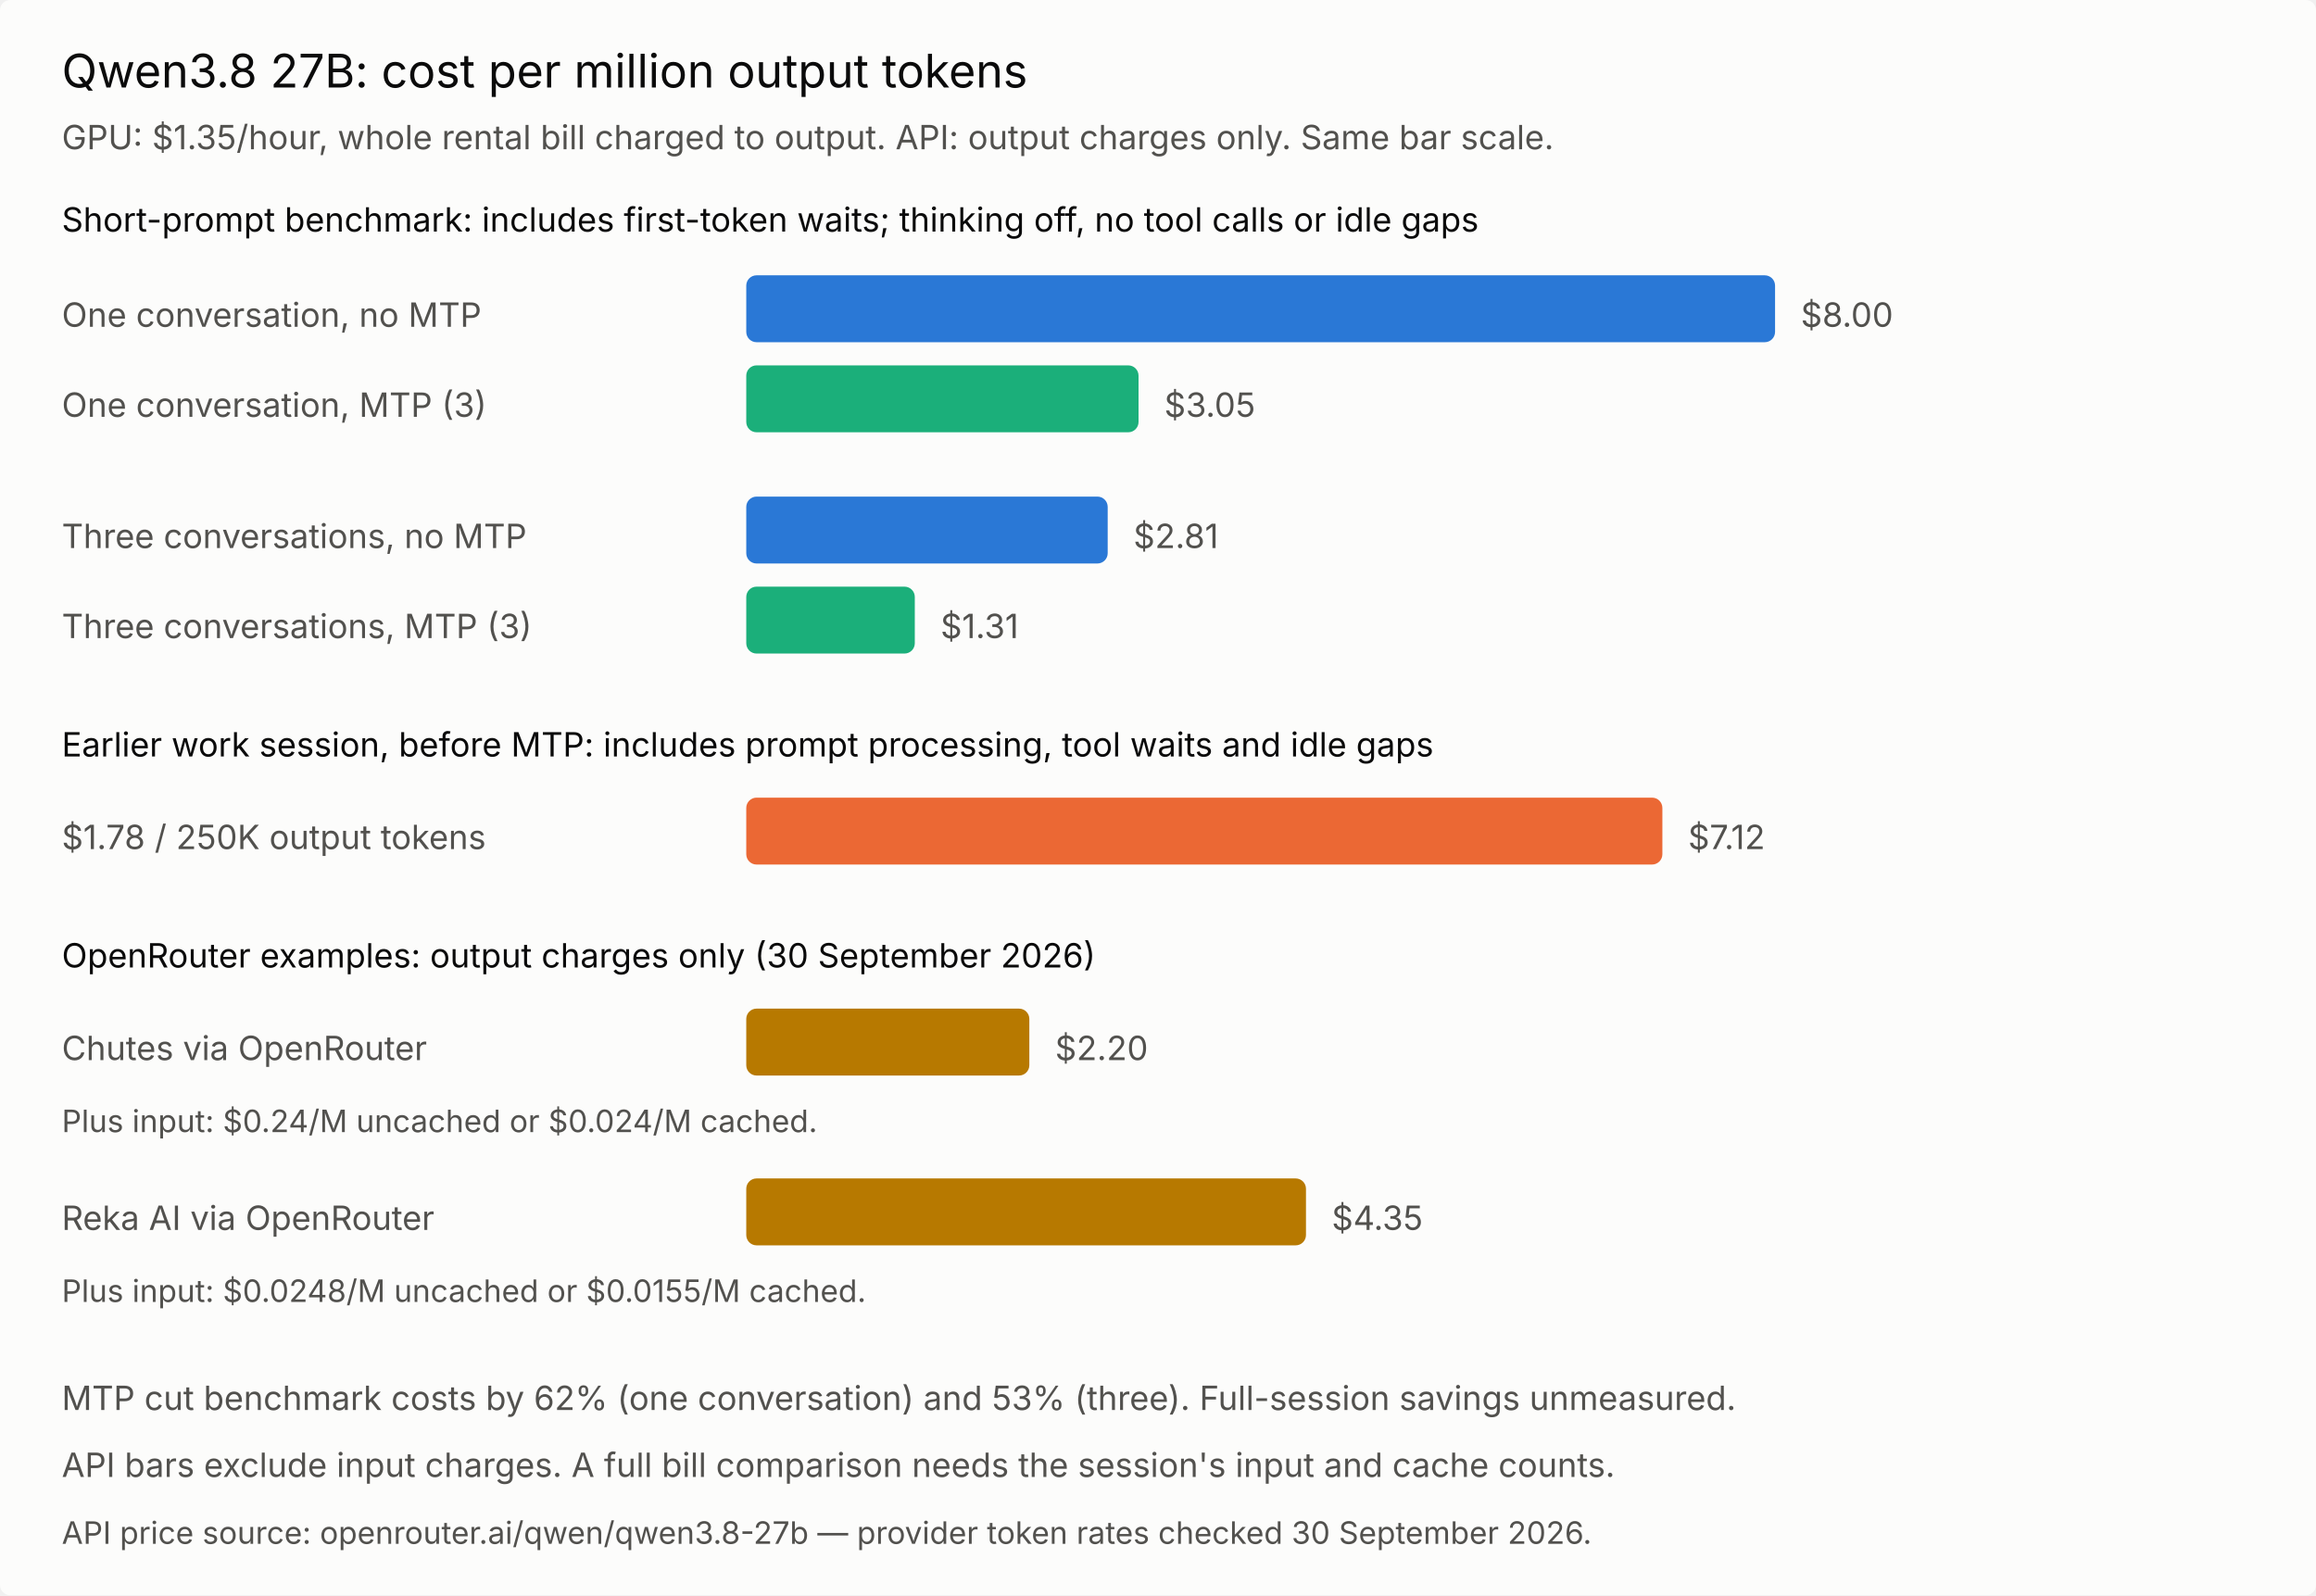
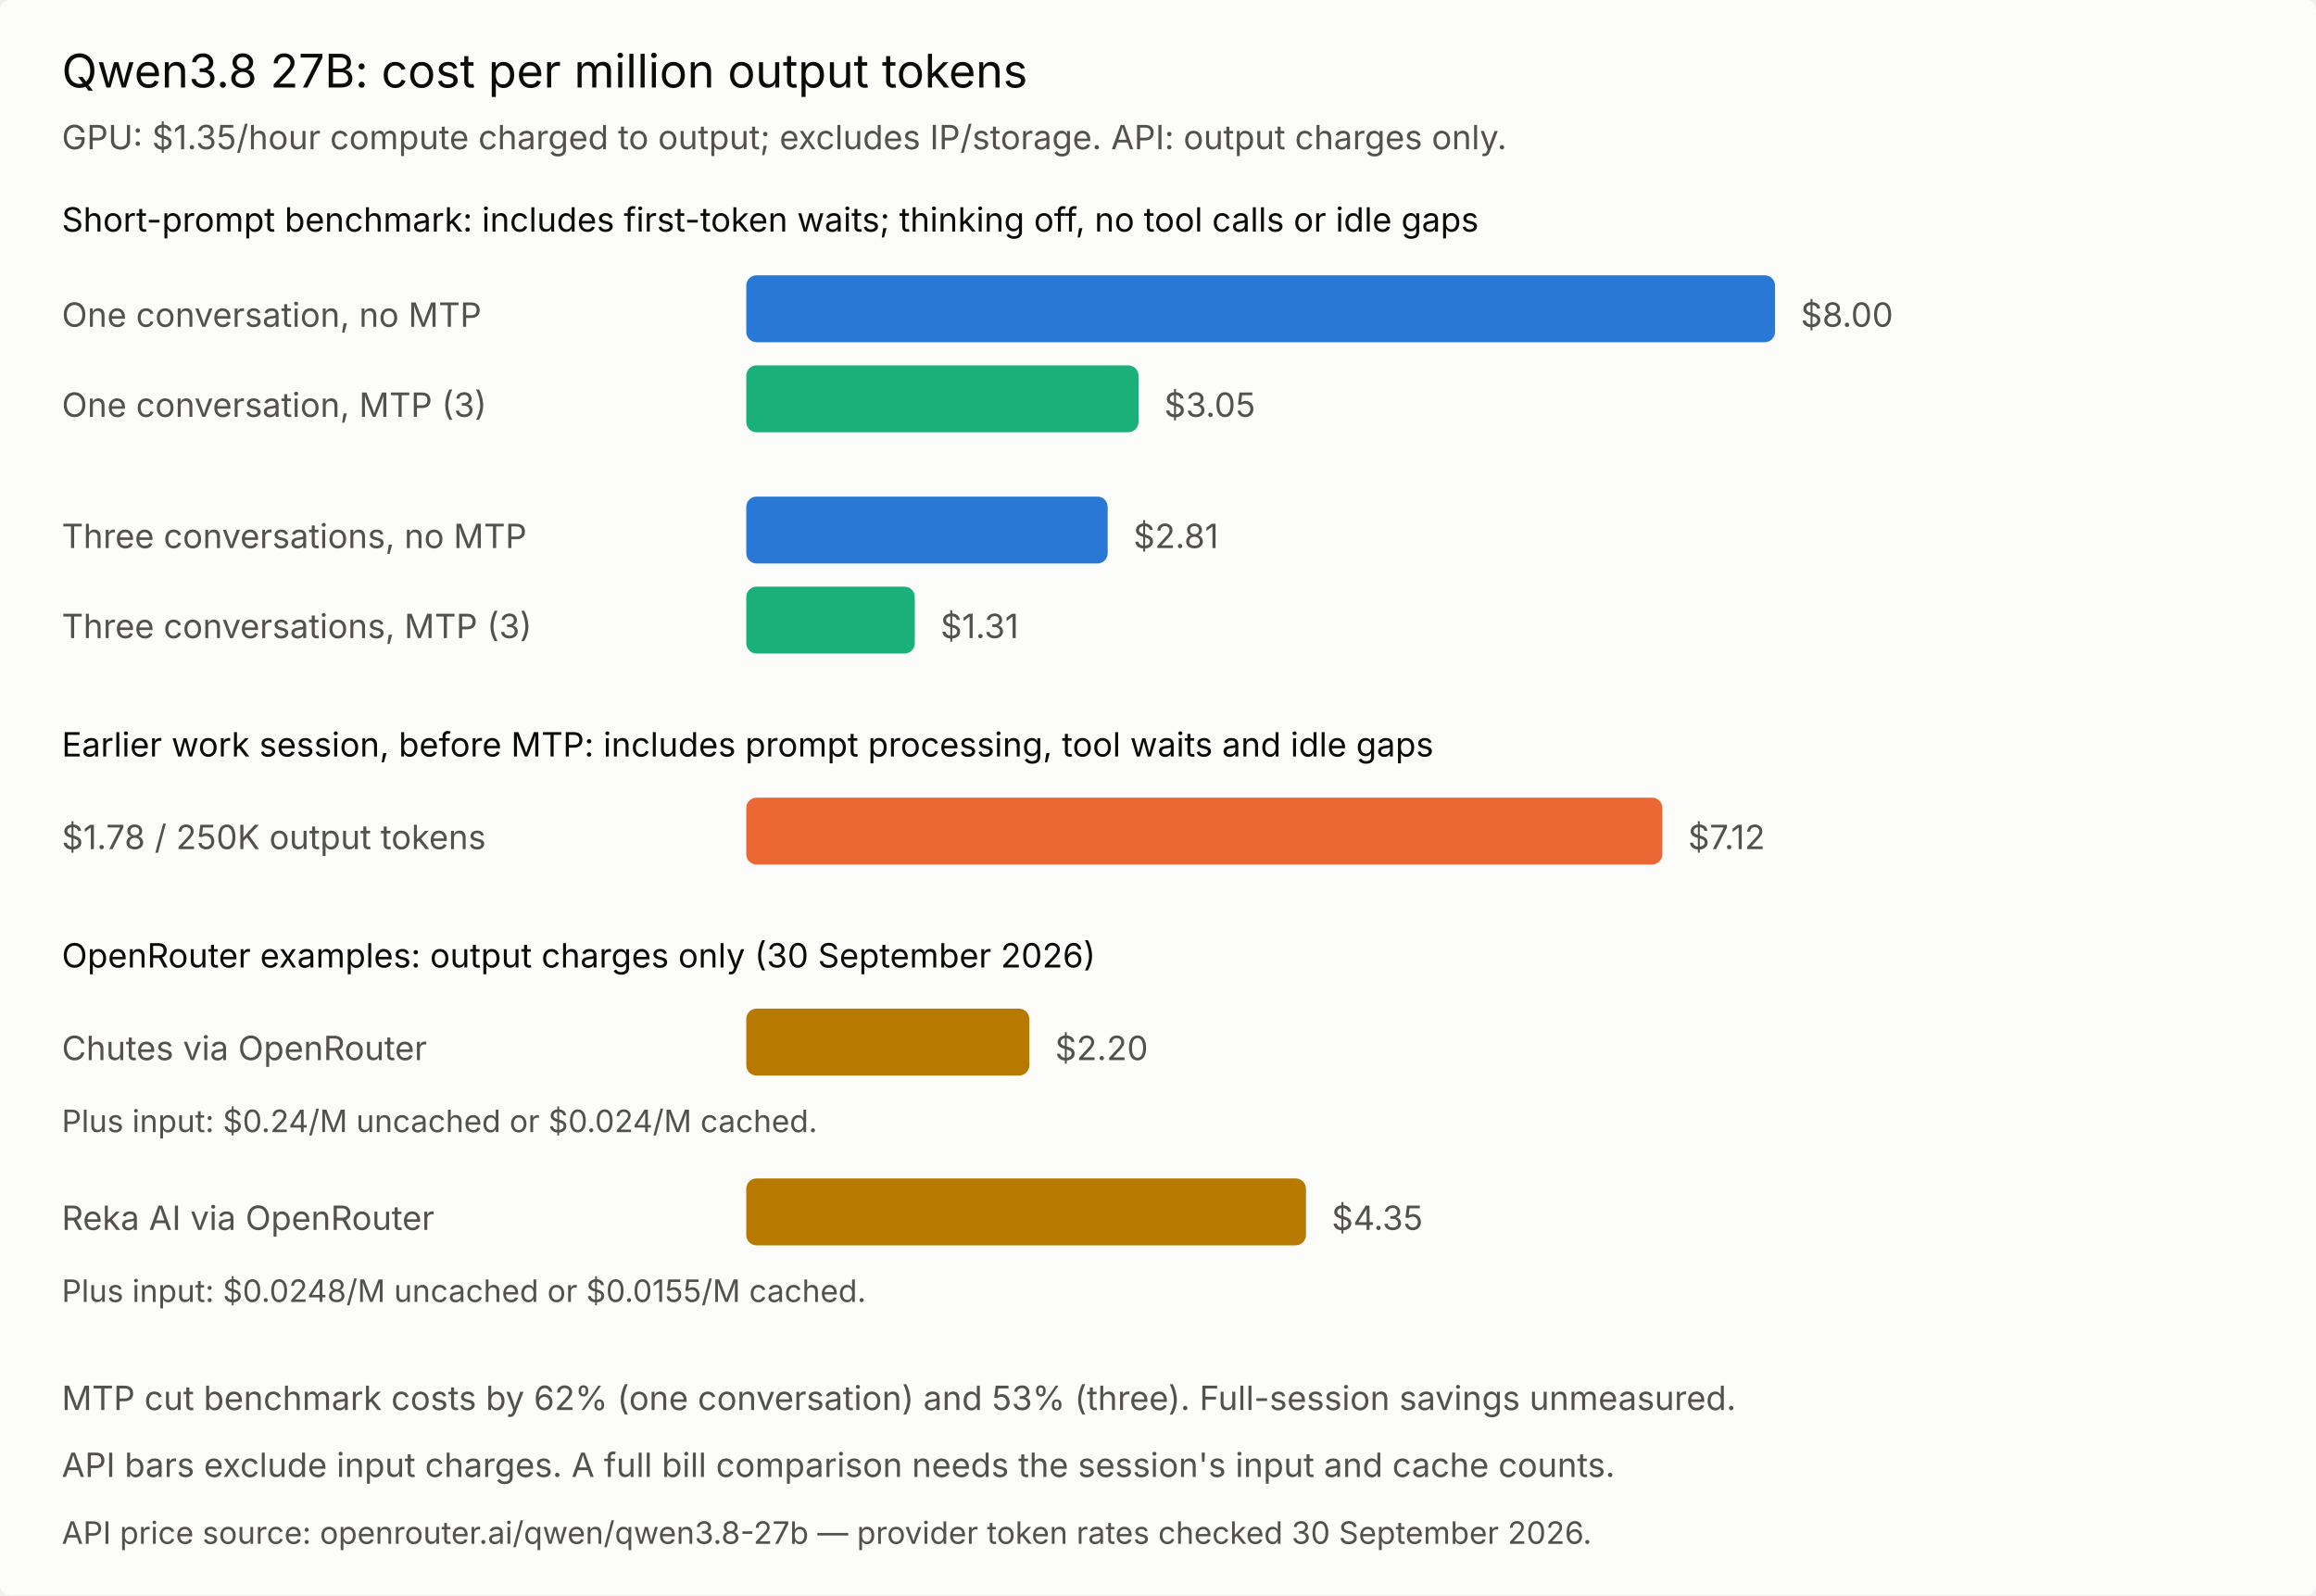
<svg xmlns="http://www.w3.org/2000/svg" width="900" height="620" viewBox="0 0 900 620" role="img">
  <style>
.bg{fill:#fcfcfb}.t1{fill:#0b0b0b}.t2{fill:#52514e}.s1{fill:#2a78d6}.s2{fill:#eb6834}.s3{fill:#1baf7a}.s4{fill:#b77900}.s0{fill:#e4e3df}.line{stroke:#52514e;fill:none}.box{fill:#f0efec;stroke:#c3c2b7}text{font-family:system-ui,-apple-system,"Segoe UI",sans-serif}
@media(prefers-color-scheme:dark){.bg{fill:#1a1a19}.t1{fill:#fff}.t2{fill:#c3c2b7}.s1{fill:#286fc3}.s2{fill:#b84418}.s3{fill:#087d54}.s0{fill:#383835}.line{stroke:#c3c2b7}.box{fill:#262625;stroke:#52514e}}
</style>
  <rect width="900" height="620" rx="4" class="bg" />
  <text x="24" y="34" font-size="18" class="t1">Qwen3.8 27B: cost per million output tokens</text>
-   <text x="24" y="58" font-size="13" class="t2">GPU: $1.35/hour, whole rental bill charged to output. API: output charges only. Same bar scale.</text>
+   <text x="24" y="58" font-size="13" class="t2">GPU: $1.35/hour compute charged to output; excludes IP/storage. API: output charges only.</text>
  <text x="24" y="90" font-size="13" class="t1">Short-prompt benchmark: includes first-token waits; thinking off, no tool calls or idle gaps</text>
  <text x="24" y="127" font-size="13" class="t2">One conversation, no MTP</text>
  <rect x="290" y="107" width="399.79" height="26" rx="4" class="s1" />
  <text x="699.787" y="127" font-size="13" class="t2">$8.00</text>
  <text x="24" y="162" font-size="13" class="t2">One conversation, MTP (3)</text>
  <rect x="290" y="142" width="152.44" height="26" rx="4" class="s3" />
  <text x="452.439" y="162" font-size="13" class="t2">$3.05</text>
  <text x="24" y="213" font-size="13" class="t2">Three conversations, no MTP</text>
  <rect x="290" y="193" width="140.45" height="26" rx="4" class="s1" />
  <text x="440.449" y="213" font-size="13" class="t2">$2.81</text>
  <text x="24" y="248" font-size="13" class="t2">Three conversations, MTP (3)</text>
  <rect x="290" y="228" width="65.49" height="26" rx="4" class="s3" />
  <text x="365.491" y="248" font-size="13" class="t2">$1.31</text>
  <text x="24" y="294" font-size="13" class="t1">Earlier work session, before MTP: includes prompt processing, tool waits and idle gaps</text>
  <text x="24" y="330" font-size="13" class="t2">$1.78 / 250K output tokens</text>
  <rect x="290" y="310" width="356.00" height="26" rx="4" class="s2" />
  <text x="656.0" y="330" font-size="13" class="t2">$7.12</text>
  <text x="24" y="376" font-size="13" class="t1">OpenRouter examples: output charges only (30 September 2026)</text>
  <text x="24" y="412" font-size="13" class="t2">Chutes via OpenRouter</text>
  <rect x="290" y="392" width="110" height="26" rx="4" class="s4" />
  <text x="410" y="412" font-size="13" class="t2">$2.20</text>
  <text x="24" y="440" font-size="12" class="t2">Plus input: $0.24/M uncached or $0.024/M cached.</text>
  <text x="24" y="478" font-size="13" class="t2">Reka AI via OpenRouter</text>
  <rect x="290" y="458" width="217.5" height="26" rx="4" class="s4" />
  <text x="517.5" y="478" font-size="13" class="t2">$4.35</text>
  <text x="24" y="506" font-size="12" class="t2">Plus input: $0.0248/M uncached or $0.0155/M cached.</text>
  <text x="24" y="548" font-size="13" class="t2">MTP cut benchmark costs by 62% (one conversation) and 53% (three). Full-session savings unmeasured.</text>
  <text x="24" y="574" font-size="13" class="t2">API bars exclude input charges. A full bill comparison needs the session's input and cache counts.</text>
  <a href="https://openrouter.ai/qwen/qwen3.8-27b">
    <text x="24" y="600" font-size="12" class="t2">API price source: openrouter.ai/qwen/qwen3.8-27b — provider token rates checked 30 September 2026.</text>
  </a>
</svg>
